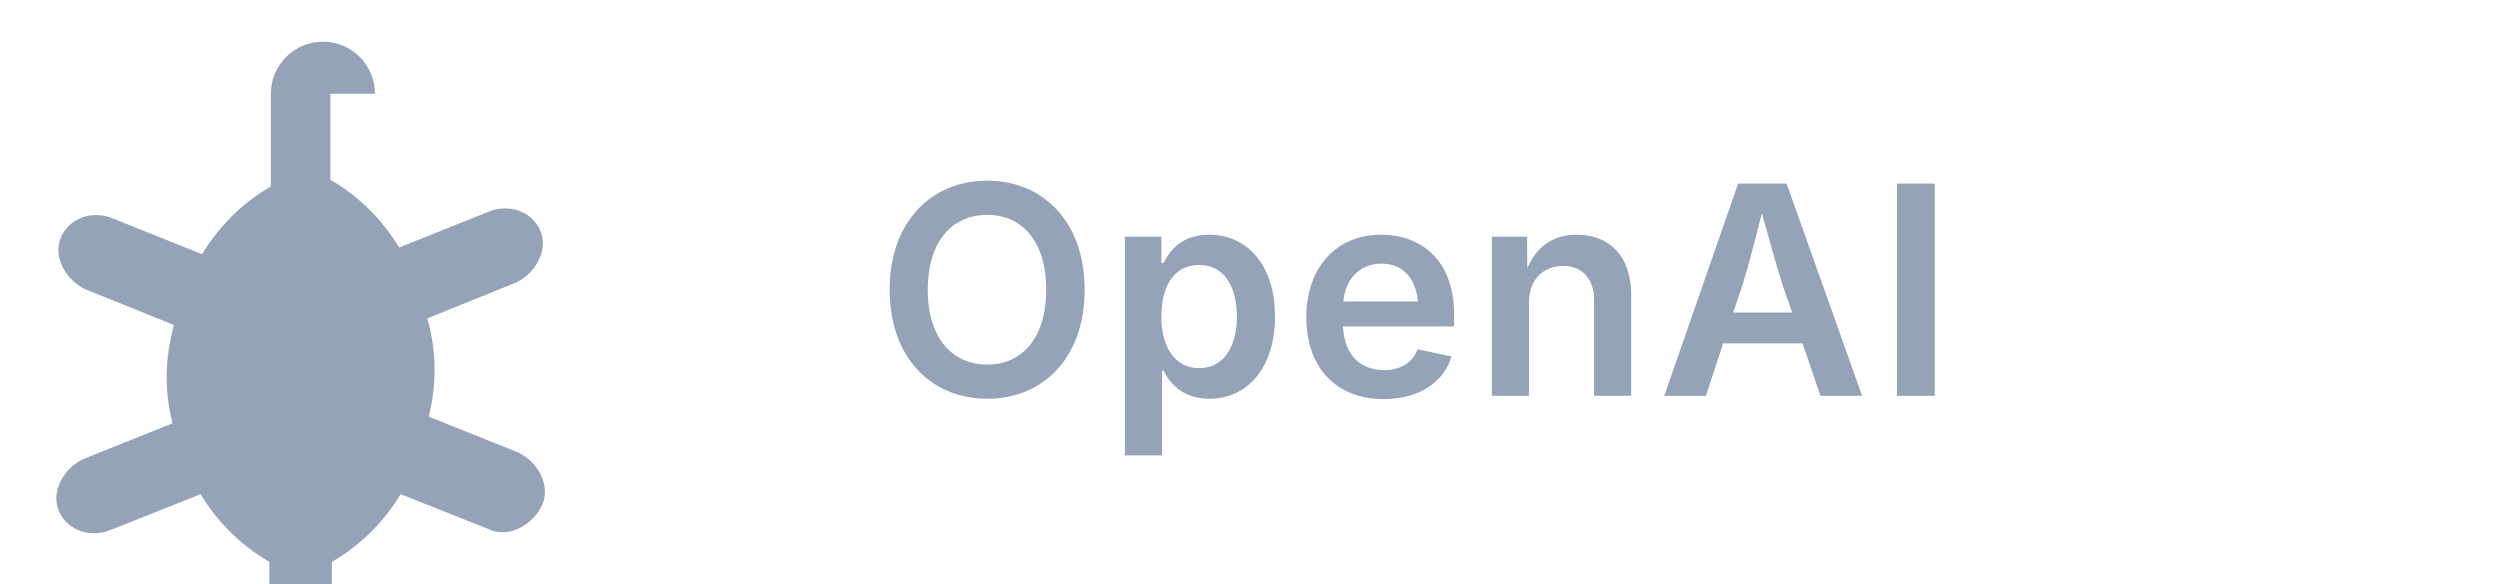
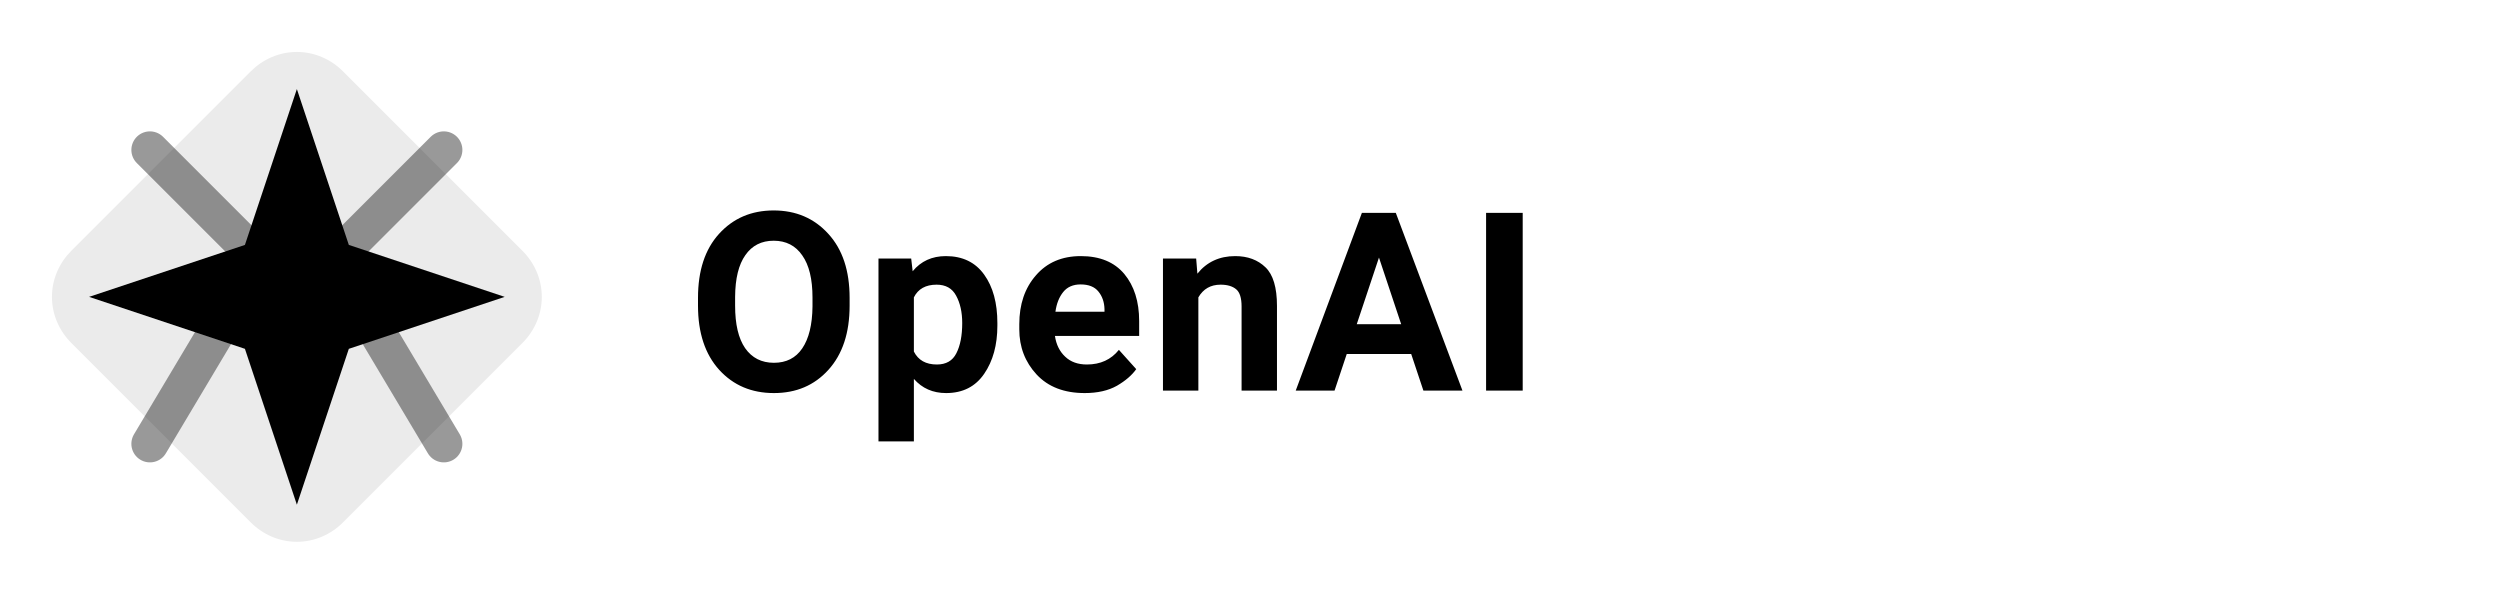
- <svg xmlns="http://www.w3.org/2000/svg" viewBox="0 0 120 28" fill="none">
-   <path d="M18 4.5C18 3.12 16.88 2 15.5 2S13 3.12 13 4.5v4.45c-1.38.8-2.5 1.92-3.3 3.25L5.45 10.5C4.5 10.08 3.35 10.42 2.93 11.38c-.42.95.25 2.1 1.2 2.52l4.22 1.7c-.22.8-.35 1.65-.35 2.5 0 .75.1 1.5.28 2.22l-4.25 1.7c-.95.42-1.62 1.57-1.2 2.52.42.96 1.57 1.3 2.52.88l4.28-1.7c.8 1.33 1.92 2.45 3.3 3.25v4.35c0 .83.67 1.5 1.5 1.5s1.5-.67 1.5-1.5v-4.35c1.38-.8 2.5-1.92 3.3-3.25l4.28 1.7c.95.42 2.1-.25 2.52-1.2.42-.95-.25-2.1-1.2-2.52l-4.25-1.7c.18-.72.28-1.47.28-2.22 0-.85-.12-1.7-.35-2.5l4.22-1.7c.95-.42 1.62-1.57 1.2-2.52-.42-.96-1.57-1.3-2.52-.88l-4.25 1.7c-.8-1.33-1.92-2.45-3.3-3.25V4.5z" fill="#94A3B8" />
-   <text x="42" y="19" font-family="system-ui, -apple-system, sans-serif" font-weight="600" font-size="14" fill="#94A3B8" letter-spacing="0.3">OpenAI</text>
+ <svg xmlns="http://www.w3.org/2000/svg" viewBox="0 0 160 38" fill="none">
+   <g transform="translate(19,19) scale(0.95)">
+     <path d="M0-16.5 C-1.2-16.5 -2.3-16 -3.1-15.2 L-15.2-3.1 C-16-2.3 -16.5-1.2 -16.5 0 C-16.5 1.2 -16 2.3 -15.2 3.1 L-3.1 15.2 C-2.3 16 -1.2 16.5 0 16.5 C1.2 16.5 2.3 16 3.1 15.2 L15.2 3.1 C16 2.3 16.5 1.2 16.5 0 C16.5-1.2 16-2.3 15.2-3.1 L3.1-15.2 C2.3-16 1.2-16.5 0-16.5Z" fill="black" opacity="0.08" />
+     <path d="M0-14 L3.5-3.5 L14 0 L3.5 3.5 L0 14 L-3.5 3.5 L-14 0 L-3.5-3.5 Z" fill="black" />
+     <path d="M-9.9-9.9 L-2.5-2.5 L-9.9 9.9" stroke="black" stroke-width="2.5" stroke-linecap="round" fill="none" opacity="0.4" />
+     <path d="M9.9-9.9 L2.5-2.5 L9.9 9.9" stroke="black" stroke-width="2.5" stroke-linecap="round" fill="none" opacity="0.4" />
+   </g>
+   <text x="44" y="25" font-family="-apple-system,BlinkMacSystemFont,'Segoe UI',Roboto,'Helvetica Neue',Arial,sans-serif" font-weight="600" font-size="16" fill="black" letter-spacing="0.3">OpenAI</text>
</svg>
